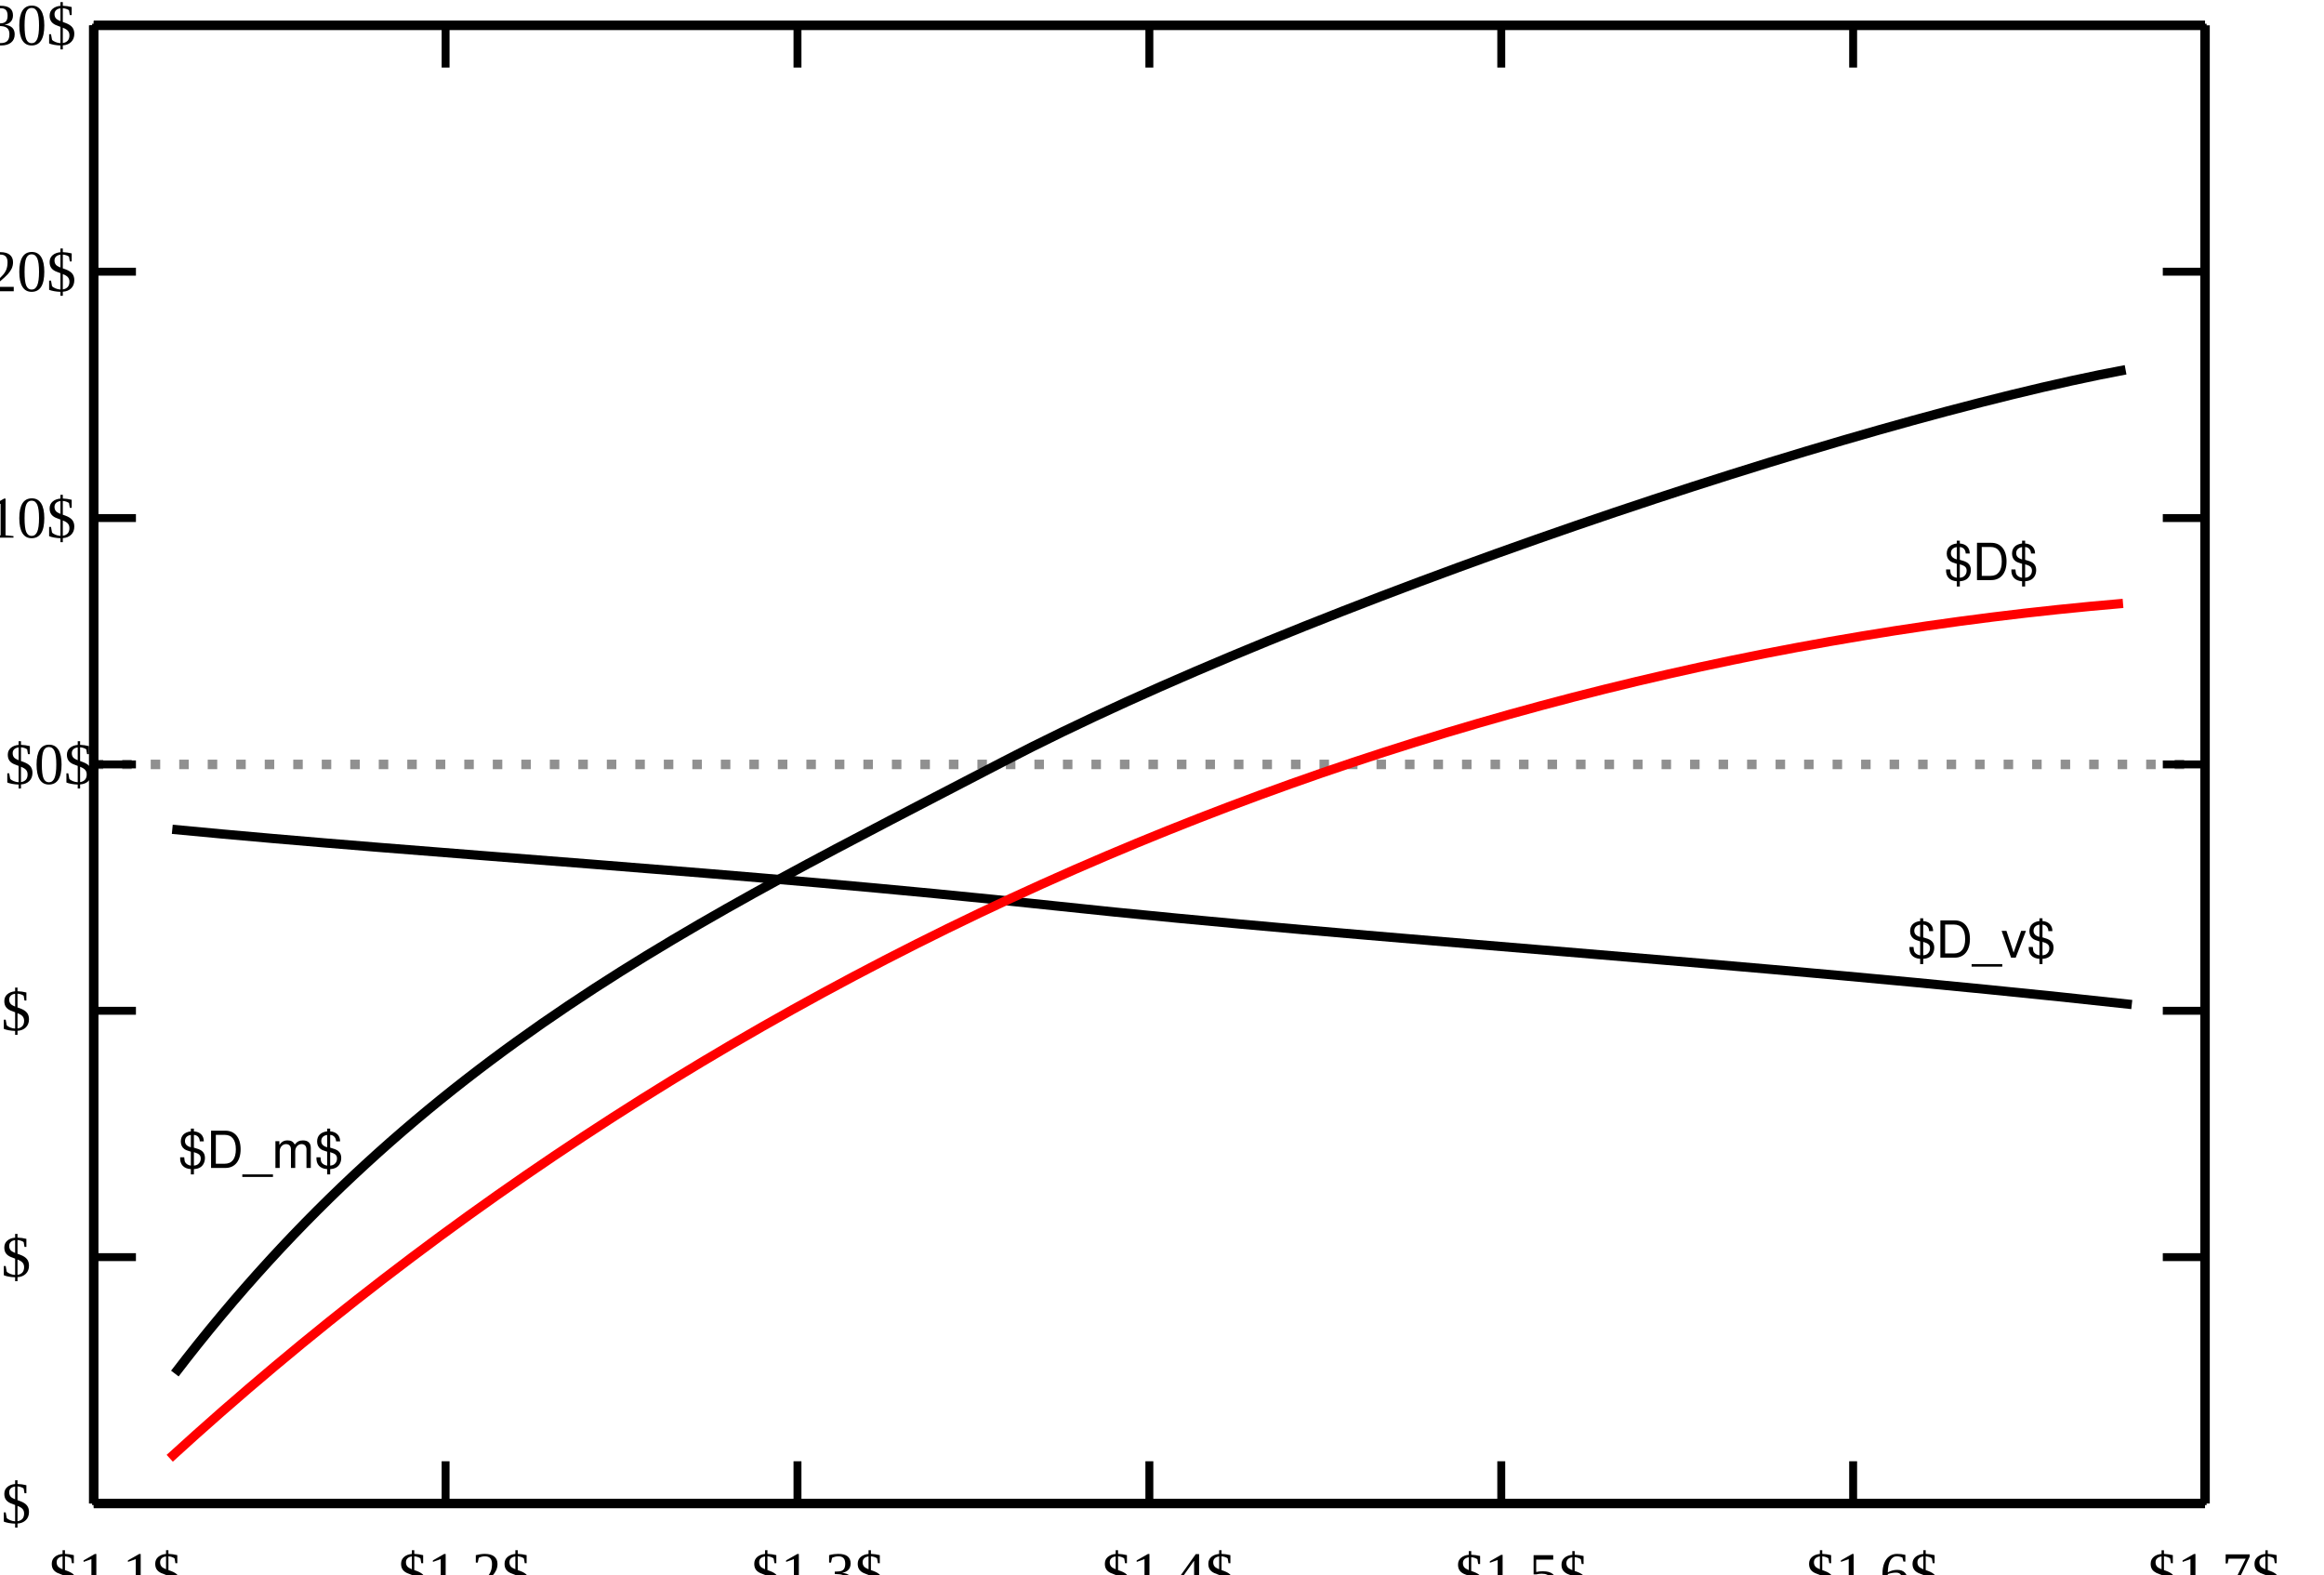
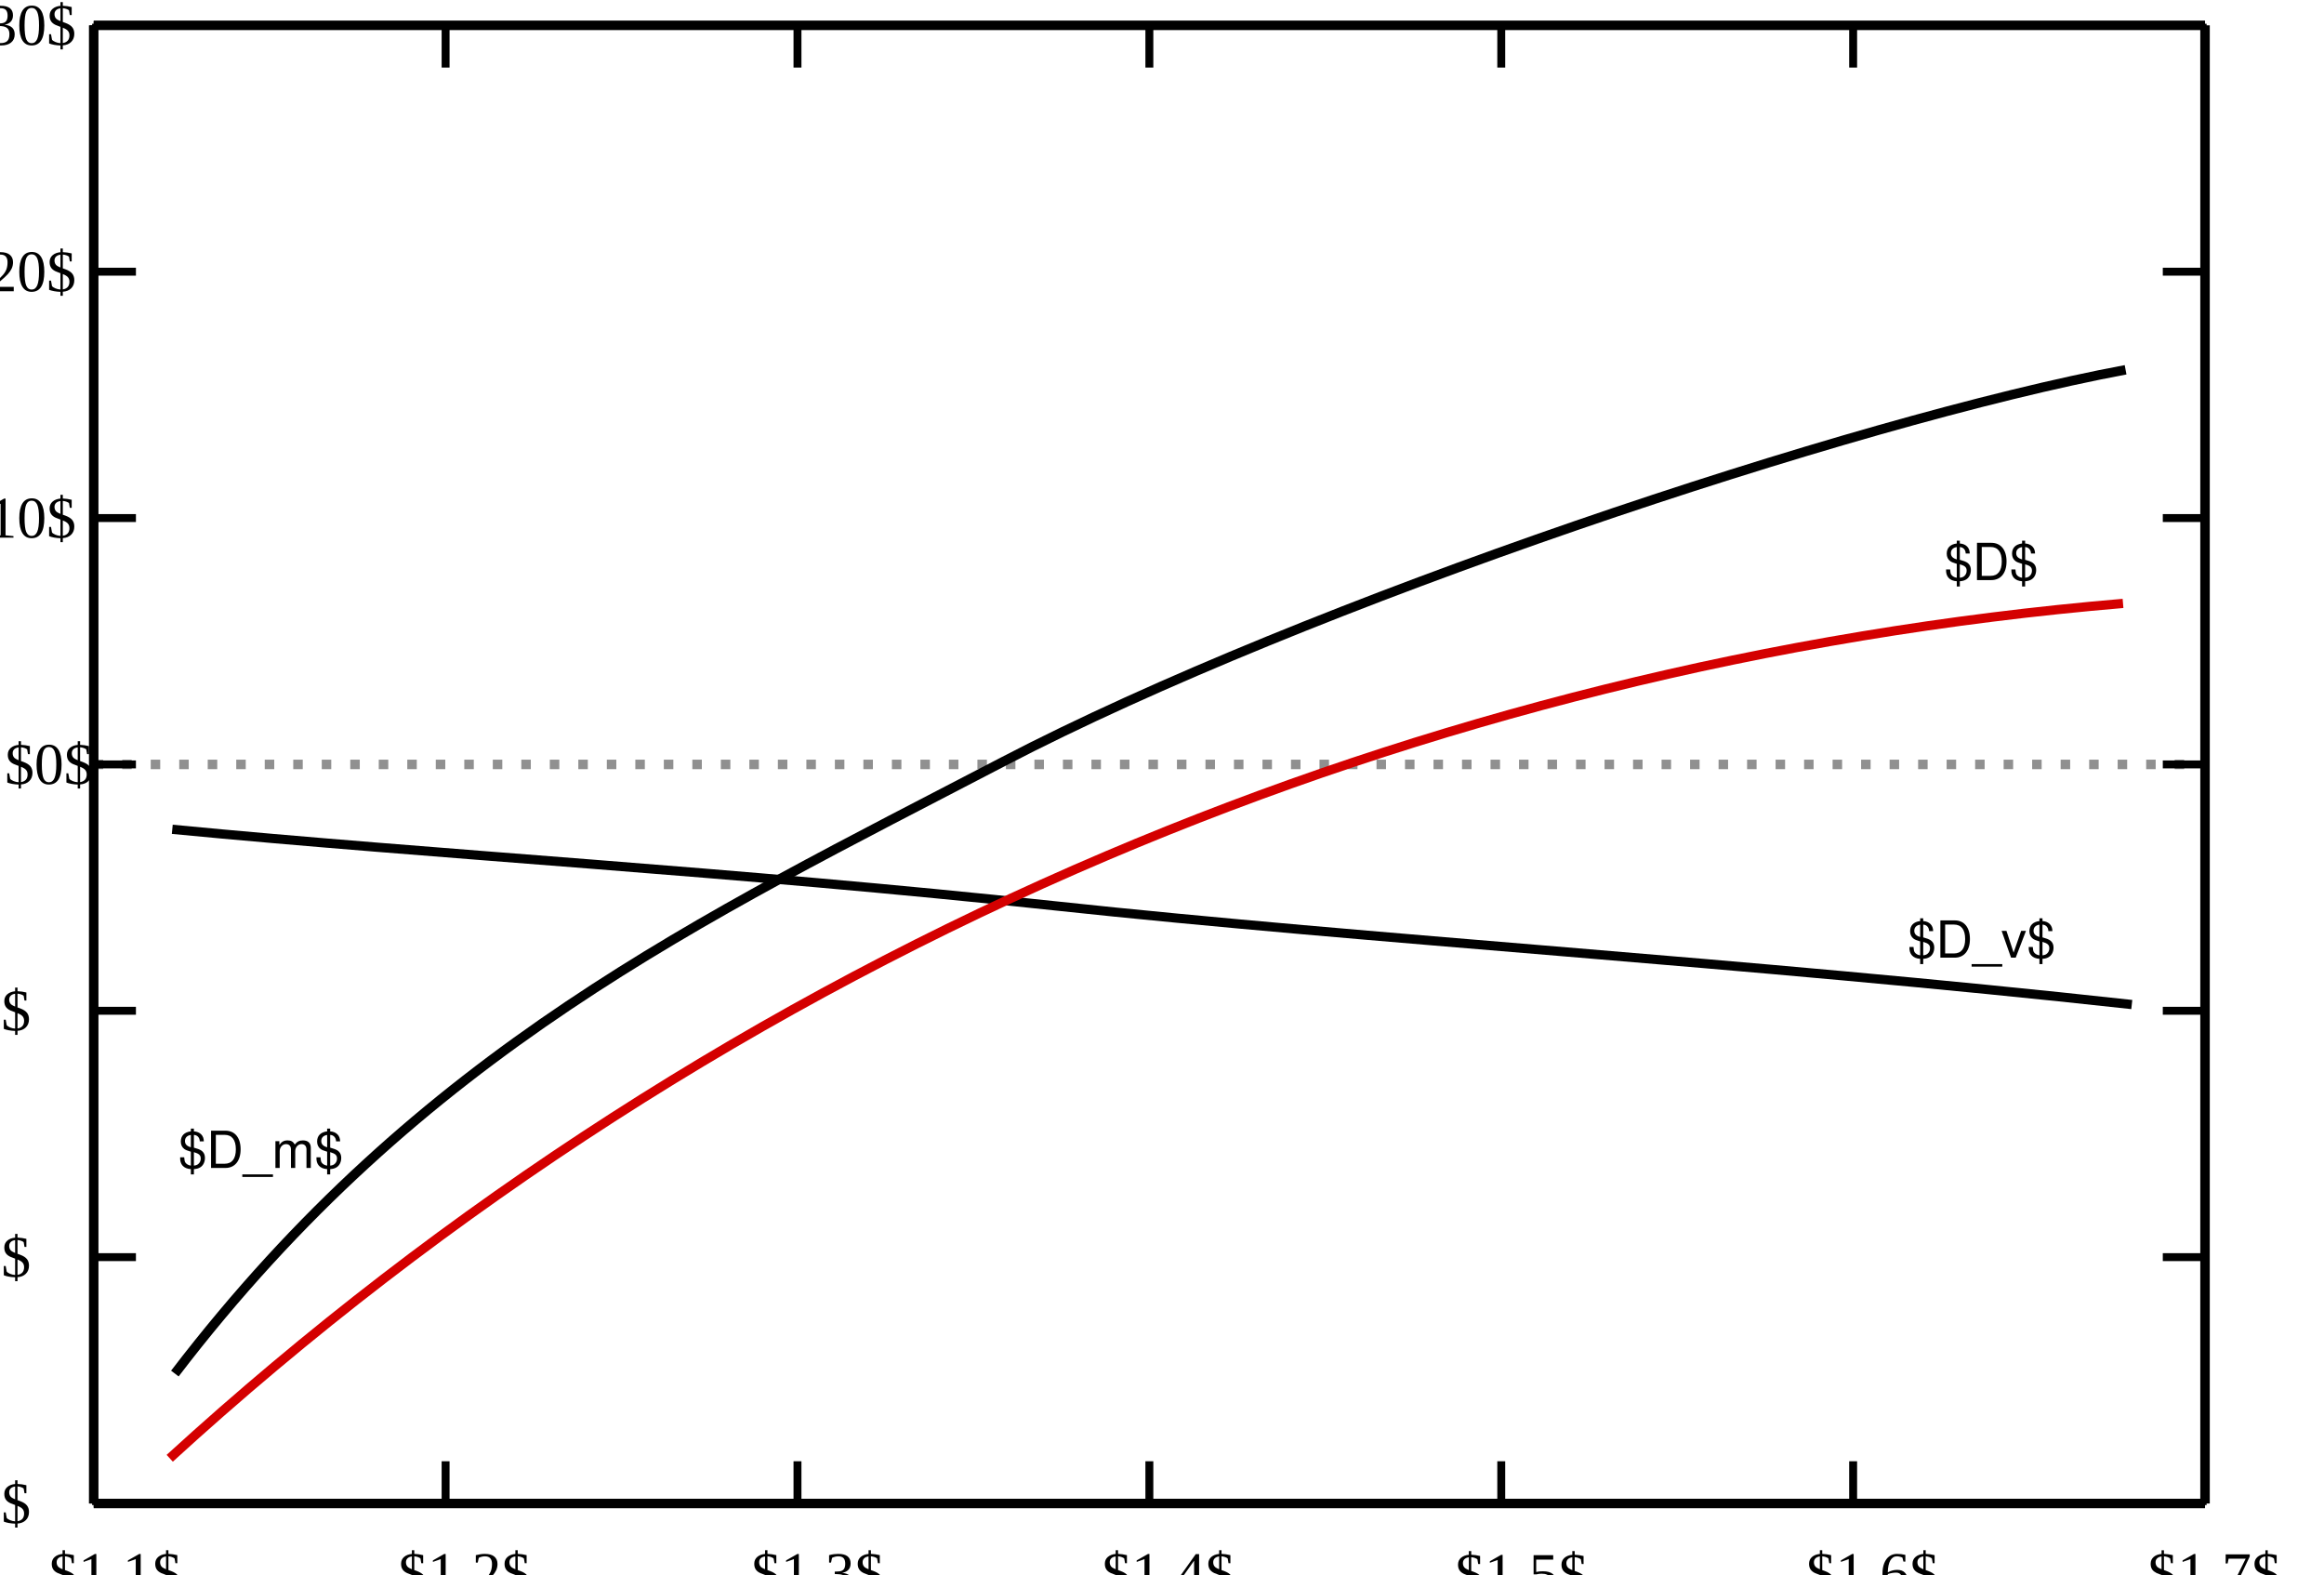
<svg xmlns="http://www.w3.org/2000/svg" xml:space="preserve" width="818.612" height="554.406" viewBox="0 0 654.892 443.527" id="svg2" version="1.1">
  <defs id="defs118" />
  <path style="fill:none;stroke:#909090;stroke-width:2.678;stroke-linecap:butt;stroke-linejoin:miter;stroke-miterlimit:4;stroke-opacity:1;stroke-dasharray:2.678, 5.355;stroke-dashoffset:0" d="m 26.406,215.373 6.01,0 6.01,0 6.01,0 6.01,0 6.01,0 6.01,0 6.01,0 6.01,0 6.01,0 6.01,0 6.01,0 6.01,0 6.01,0 6.01,0 6.01,0 6.01,0 6.01,0 6.01,0 6.01,0 6.01,0 6.01,0 6.01,0 6.01,0 6.01,0 6.01,0 6.01,0 6.01,0 6.01,0 6.01,0 6.01,0 6.01,0 6.01,0 6.01,0 6.01,0 6.01,0 6.01,0 6.01,0 6.01,0 6.01,0 6.01,0 6.01,0 6.01,0 6.01,0 6.01,0 6.01,0 6.01,0 6.01,0 6.01,0 6.01,0 6.01,0 6.01,0 6.01,0 6.01,0 6.01,0 6.01,0 6.01,0 6.01,0 6.01,0 6.01,0 6.01,0 6.01,0 6.01,0 6.01,0 6.01,0 6.01,0 6.01,0 6.01,0 6.01,0 6.01,0 6.01,0 6.01,0 6.01,0 6.01,0 6.01,0 6.01,0 6.01,0 6.01,0 6.01,0 6.01,0 6.01,0 6.01,0 6.01,0 6.01,0 6.01,0 6.01,0 6.01,0 6.01,0 6.01,0 6.01,0 6.01,0 6.01,0 6.01,0 6.01,0 6.01,0 6.01,0 6.01,0 6.01,0 6.01,0 6.01,0" id="path14" />
  <path style="fill:none;stroke:#000000;stroke-width:2.677;stroke-linecap:butt;stroke-linejoin:miter;stroke-dasharray:none" d="m 26.406,423.609 594.96,0" id="path16" />
  <path style="fill:none;stroke:#000000;stroke-width:2.677;stroke-linecap:butt;stroke-linejoin:miter;stroke-dasharray:none" d="m 26.406,7.137 594.96,0" id="path18" />
  <path style="fill:none;stroke:#000000;stroke-width:2.231;stroke-linecap:butt;stroke-linejoin:miter;stroke-dasharray:none" d="m 26.406,423.609 0,-11.899" id="path22" />
  <path style="fill:none;stroke:#000000;stroke-width:2.231;stroke-linecap:butt;stroke-linejoin:miter;stroke-dasharray:none" d="m 26.406,7.137 0,11.899" id="path24" />
  <path style="fill:none;stroke:#000000;stroke-width:2.231;stroke-linecap:butt;stroke-linejoin:miter;stroke-dasharray:none" d="m 125.566,423.609 0,-11.899" id="path26" />
  <path style="fill:none;stroke:#000000;stroke-width:2.231;stroke-linecap:butt;stroke-linejoin:miter;stroke-dasharray:none" d="m 125.566,7.137 0,11.899" id="path28" />
  <path style="fill:none;stroke:#000000;stroke-width:2.231;stroke-linecap:butt;stroke-linejoin:miter;stroke-dasharray:none" d="m 224.726,423.609 0,-11.899" id="path30" />
  <path style="fill:none;stroke:#000000;stroke-width:2.231;stroke-linecap:butt;stroke-linejoin:miter;stroke-dasharray:none" d="m 224.726,7.137 0,11.899" id="path32" />
  <path style="fill:none;stroke:#000000;stroke-width:2.231;stroke-linecap:butt;stroke-linejoin:miter;stroke-dasharray:none" d="m 323.886,423.609 0,-11.899" id="path34" />
  <path style="fill:none;stroke:#000000;stroke-width:2.231;stroke-linecap:butt;stroke-linejoin:miter;stroke-dasharray:none" d="m 323.886,7.137 0,11.899" id="path36" />
  <path style="fill:none;stroke:#000000;stroke-width:2.231;stroke-linecap:butt;stroke-linejoin:miter;stroke-dasharray:none" d="m 423.046,423.609 0,-11.899" id="path38" />
  <path style="fill:none;stroke:#000000;stroke-width:2.231;stroke-linecap:butt;stroke-linejoin:miter;stroke-dasharray:none" d="m 423.046,7.137 0,11.899" id="path40" />
  <path style="fill:none;stroke:#000000;stroke-width:2.231;stroke-linecap:butt;stroke-linejoin:miter;stroke-dasharray:none" d="m 522.206,423.609 0,-11.899" id="path42" />
  <path style="fill:none;stroke:#000000;stroke-width:2.231;stroke-linecap:butt;stroke-linejoin:miter;stroke-dasharray:none" d="m 522.206,7.137 0,11.899" id="path44" />
-   <text style="font-size:16.659px;font-style:normal;font-weight:normal;fill:#000000;fill-rule:nonzero" id="text48" x="13.726" y="448.839">$1,1$</text>
-   <text style="font-size:16.659px;font-style:normal;font-weight:normal;fill:#000000;fill-rule:nonzero" id="text50" x="112.166" y="448.839">$1,2$</text>
-   <text style="font-size:16.659px;font-style:normal;font-weight:normal;fill:#000000;fill-rule:nonzero" id="text52" x="211.686" y="448.839">$1,3$</text>
-   <text style="font-size:16.659px;font-style:normal;font-weight:normal;fill:#000000;fill-rule:nonzero" id="text54" x="310.486" y="448.839">$1,4$</text>
-   <text style="font-size:16.659px;font-style:normal;font-weight:normal;fill:#000000;fill-rule:nonzero" id="text56" x="410.006" y="449.078">$1,5$</text>
-   <text style="font-size:16.659px;font-style:normal;font-weight:normal;fill:#000000;fill-rule:nonzero" id="text58" x="508.926" y="448.839">$1,6$</text>
  <path style="fill:none;stroke:#000000;stroke-width:2.677;stroke-linecap:butt;stroke-linejoin:miter;stroke-dasharray:none" d="m 26.406,423.609 0,-416.472" id="path62" />
  <path style="fill:none;stroke:#000000;stroke-width:2.677;stroke-linecap:butt;stroke-linejoin:miter;stroke-dasharray:none" d="m 621.366,423.609 0,-416.472" id="path64" />
  <path style="fill:none;stroke:#000000;stroke-width:2.231;stroke-linecap:butt;stroke-linejoin:miter;stroke-dasharray:none" d="m 26.406,423.609 11.899,0" id="path68" />
  <path style="fill:none;stroke:#000000;stroke-width:2.231;stroke-linecap:butt;stroke-linejoin:miter;stroke-dasharray:none" d="m 621.366,423.609 -11.899,0" id="path70" />
  <path style="fill:none;stroke:#000000;stroke-width:2.231;stroke-linecap:butt;stroke-linejoin:miter;stroke-dasharray:none" d="m 26.406,354.197 11.899,0" id="path72" />
  <path style="fill:none;stroke:#000000;stroke-width:2.231;stroke-linecap:butt;stroke-linejoin:miter;stroke-dasharray:none" d="m 621.366,354.197 -11.899,0" id="path74" />
  <path style="fill:none;stroke:#000000;stroke-width:2.231;stroke-linecap:butt;stroke-linejoin:miter;stroke-dasharray:none" d="m 26.406,284.785 11.899,0" id="path76" />
  <path style="fill:none;stroke:#000000;stroke-width:2.231;stroke-linecap:butt;stroke-linejoin:miter;stroke-dasharray:none" d="m 621.366,284.785 -11.899,0" id="path78" />
  <path style="fill:none;stroke:#000000;stroke-width:2.231;stroke-linecap:butt;stroke-linejoin:miter;stroke-dasharray:none" d="m 26.406,215.373 11.899,0" id="path80" />
  <path style="fill:none;stroke:#000000;stroke-width:2.231;stroke-linecap:butt;stroke-linejoin:miter;stroke-dasharray:none" d="m 621.366,215.373 -11.899,0" id="path82" />
  <path style="fill:none;stroke:#000000;stroke-width:2.231;stroke-linecap:butt;stroke-linejoin:miter;stroke-dasharray:none" d="m 26.406,145.961 11.899,0" id="path84" />
  <path style="fill:none;stroke:#000000;stroke-width:2.231;stroke-linecap:butt;stroke-linejoin:miter;stroke-dasharray:none" d="m 621.366,145.961 -11.899,0" id="path86" />
  <path style="fill:none;stroke:#000000;stroke-width:2.231;stroke-linecap:butt;stroke-linejoin:miter;stroke-dasharray:none" d="m 26.406,76.549 11.899,0" id="path88" />
  <path style="fill:none;stroke:#000000;stroke-width:2.231;stroke-linecap:butt;stroke-linejoin:miter;stroke-dasharray:none" d="m 621.366,76.549 -11.899,0" id="path90" />
  <path style="fill:none;stroke:#000000;stroke-width:2.231;stroke-linecap:butt;stroke-linejoin:miter;stroke-dasharray:none" d="m 26.406,7.137 11.899,0" id="path92" />
  <path style="fill:none;stroke:#000000;stroke-width:2.231;stroke-linecap:butt;stroke-linejoin:miter;stroke-dasharray:none" d="m 621.366,7.137 -11.899,0" id="path94" />
-   <text style="font-size:16.659px;font-style:normal;font-weight:normal;fill:#000000;fill-rule:nonzero" id="text98" x="-30.183" y="429.129">$-30$</text>
-   <text style="font-size:16.659px;font-style:normal;font-weight:normal;fill:#000000;fill-rule:nonzero" id="text100" x="-30.183" y="359.717">$-20$</text>
-   <text style="font-size:16.659px;font-style:normal;font-weight:normal;fill:#000000;fill-rule:nonzero" id="text102" x="-30.183" y="290.305">$-10$</text>
-   <text style="font-size:16.659px;font-style:normal;font-weight:normal;fill:#000000;fill-rule:nonzero" id="text104" x="1.337" y="220.893">$0$</text>
-   <text style="font-size:16.659px;font-style:normal;font-weight:normal;fill:#000000;fill-rule:nonzero" id="text106" x="-11.863" y="151.481">$10$</text>
-   <text style="font-size:16.659px;font-style:normal;font-weight:normal;fill:#000000;fill-rule:nonzero" id="text108" x="-11.863" y="82.069">$20$</text>
-   <text style="font-size:16.659px;font-style:normal;font-weight:normal;fill:#000000;fill-rule:nonzero" id="text110" x="-11.863" y="12.657">$30$</text>
  <path style="fill:none;stroke:#000000;stroke-width:0.892;stroke-linecap:butt;stroke-linejoin:miter;stroke-dasharray:none" d="m 26.406,423.609 0,-416.472 594.96,0 0,416.472 z" id="path114" />
-   <text style="font-size:16.688px;font-style:normal;font-weight:normal;fill:#000000;fill-rule:nonzero" id="text58-3" x="604.112" y="449.637" transform="scale(1.001778,0.9982253)">$1,7$</text>
  <path style="fill:none;stroke:#000000;stroke-width:2.68;stroke-linecap:butt;stroke-linejoin:miter;stroke-miterlimit:4;stroke-opacity:1" d="M 49.273,386.999 C 118.836,296.027 197.417,259.056 282.622,214.632 c 85.206,-44.424 240.007,-96.235 316.359,-110.444" id="path3215" />
  <path style="fill:none;stroke:#000000;stroke-width:2.6;stroke-linecap:butt;stroke-linejoin:miter;stroke-miterlimit:4;stroke-opacity:1;stroke-dasharray:none" d="m 48.55,233.659 c 74.653,7.207 157.875,11.804 248.488,21.534 90.613,9.729 193.624,15.749 303.69,27.834" id="path3992" />
-   <path style="fill:none;stroke:#ff0000;stroke-width:2.6;stroke-linecap:butt;stroke-linejoin:miter;stroke-miterlimit:4;stroke-opacity:1;stroke-dasharray:none" id="path4003" d="M 47.827,410.868 C 125.426,339.936 215.118,282.268 311.859,241.109 402.754,202.437 499.83,178.338 598.258,170.009" />
-   <text xml:space="preserve" style="font-size:44.8px;font-style:normal;font-variant:normal;font-weight:normal;font-stretch:normal;line-height:125%;letter-spacing:0px;word-spacing:0px;fill:#000000;fill-opacity:1;stroke:none;font-family:Nimbus Sans L;-inkscape-font-specification:Sans" x="537.501" y="269.824" id="text4742">
+   <path style="fill:none;stroke:#d40000;stroke-width:2.6;stroke-linecap:butt;stroke-linejoin:miter;stroke-miterlimit:4;stroke-opacity:1;stroke-dasharray:none" id="path4003" d="M 47.827,410.868 C 125.426,339.936 215.118,282.268 311.859,241.109 402.754,202.437 499.83,178.338 598.258,170.009" />
+   <text style="font-style:normal;font-weight:normal;font-size:16.659px;fill:#000000;fill-rule:nonzero" id="text48" x="13.726" y="448.839">$1,1$</text>
+   <text style="font-style:normal;font-weight:normal;font-size:16.659px;fill:#000000;fill-rule:nonzero" id="text50" x="112.166" y="448.839">$1,2$</text>
+   <text style="font-style:normal;font-weight:normal;font-size:16.659px;fill:#000000;fill-rule:nonzero" id="text52" x="211.686" y="448.839">$1,3$</text>
+   <text style="font-style:normal;font-weight:normal;font-size:16.659px;fill:#000000;fill-rule:nonzero" id="text54" x="310.486" y="448.839">$1,4$</text>
+   <text style="font-style:normal;font-weight:normal;font-size:16.659px;fill:#000000;fill-rule:nonzero" id="text56" x="410.006" y="449.078">$1,5$</text>
+   <text style="font-style:normal;font-weight:normal;font-size:16.659px;fill:#000000;fill-rule:nonzero" id="text58" x="508.926" y="448.839">$1,6$</text>
+   <text style="font-style:normal;font-weight:normal;font-size:16.659px;fill:#000000;fill-rule:nonzero" id="text98" x="-30.183" y="429.129">$-30$</text>
+   <text style="font-style:normal;font-weight:normal;font-size:16.659px;fill:#000000;fill-rule:nonzero" id="text100" x="-30.183" y="359.717">$-20$</text>
+   <text style="font-style:normal;font-weight:normal;font-size:16.659px;fill:#000000;fill-rule:nonzero" id="text102" x="-30.183" y="290.305">$-10$</text>
+   <text style="font-style:normal;font-weight:normal;font-size:16.659px;fill:#000000;fill-rule:nonzero" id="text104" x="1.337" y="220.893">$0$</text>
+   <text style="font-style:normal;font-weight:normal;font-size:16.659px;fill:#000000;fill-rule:nonzero" id="text106" x="-11.863" y="151.481">$10$</text>
+   <text style="font-style:normal;font-weight:normal;font-size:16.659px;fill:#000000;fill-rule:nonzero" id="text108" x="-11.863" y="82.069">$20$</text>
+   <text style="font-style:normal;font-weight:normal;font-size:16.659px;fill:#000000;fill-rule:nonzero" id="text110" x="-11.863" y="12.657">$30$</text>
+   <text style="font-style:normal;font-weight:normal;font-size:16.688px;fill:#000000;fill-rule:nonzero" id="text58-3" x="604.112" y="449.637" transform="scale(1.001778,0.9982253)">$1,7$</text>
+   <text xml:space="preserve" style="font-style:normal;font-variant:normal;font-weight:normal;font-stretch:normal;font-size:44.8px;line-height:125%;font-family:'Nimbus Sans L';-inkscape-font-specification:Sans;letter-spacing:0px;word-spacing:0px;fill:#000000;fill-opacity:1;stroke:none" x="537.501" y="269.824" id="text4742">
    <tspan id="tspan4744" x="537.501" y="269.824" style="font-size:14.4px">$D_v$</tspan>
  </text>
-   <text xml:space="preserve" style="font-size:44.8px;font-style:normal;font-variant:normal;font-weight:normal;font-stretch:normal;line-height:125%;letter-spacing:0px;word-spacing:0px;fill:#000000;fill-opacity:1;stroke:none;font-family:Nimbus Sans L;-inkscape-font-specification:Sans" x="50.186" y="329.072" id="text4742-6">
+   <text xml:space="preserve" style="font-style:normal;font-variant:normal;font-weight:normal;font-stretch:normal;font-size:44.8px;line-height:125%;font-family:'Nimbus Sans L';-inkscape-font-specification:Sans;letter-spacing:0px;word-spacing:0px;fill:#000000;fill-opacity:1;stroke:none" x="50.186" y="329.072" id="text4742-6">
    <tspan id="tspan4744-7" x="50.186" y="329.072" style="font-size:14.4px">$D_m$</tspan>
  </text>
-   <text xml:space="preserve" style="font-size:44.8px;font-style:normal;font-variant:normal;font-weight:normal;font-stretch:normal;line-height:125%;letter-spacing:0px;word-spacing:0px;fill:#000000;fill-opacity:1;stroke:none;font-family:Nimbus Sans L;-inkscape-font-specification:Sans" x="547.816" y="163.436" id="text4742-5">
+   <text xml:space="preserve" style="font-style:normal;font-variant:normal;font-weight:normal;font-stretch:normal;font-size:44.8px;line-height:125%;font-family:'Nimbus Sans L';-inkscape-font-specification:Sans;letter-spacing:0px;word-spacing:0px;fill:#000000;fill-opacity:1;stroke:none" x="547.816" y="163.436" id="text4742-5">
    <tspan id="tspan4744-3" x="547.816" y="163.436" style="font-size:14.4px">$D$</tspan>
  </text>
+   <text style="font-style:normal;font-weight:normal;font-size:16.688px;fill:#000000;fill-rule:nonzero" id="text58-3-3" x="662.097" y="450.153" transform="scale(1.001778,0.9982253)">$\lambda \mathrm{[nm]}$</text>
+   <text xml:space="preserve" style="font-style:normal;font-variant:normal;font-weight:normal;font-stretch:normal;font-size:44.8px;line-height:125%;font-family:'Nimbus Sans L';-inkscape-font-specification:Sans;letter-spacing:0px;word-spacing:0px;fill:#000000;fill-opacity:1;stroke:none" x="-96.45" y="40.177" id="text4742-5-6">
+     <tspan id="tspan4744-3-7" x="-96.45" y="40.177" style="font-size:14.4px">ps /nm km</tspan>
+   </text>
</svg>
